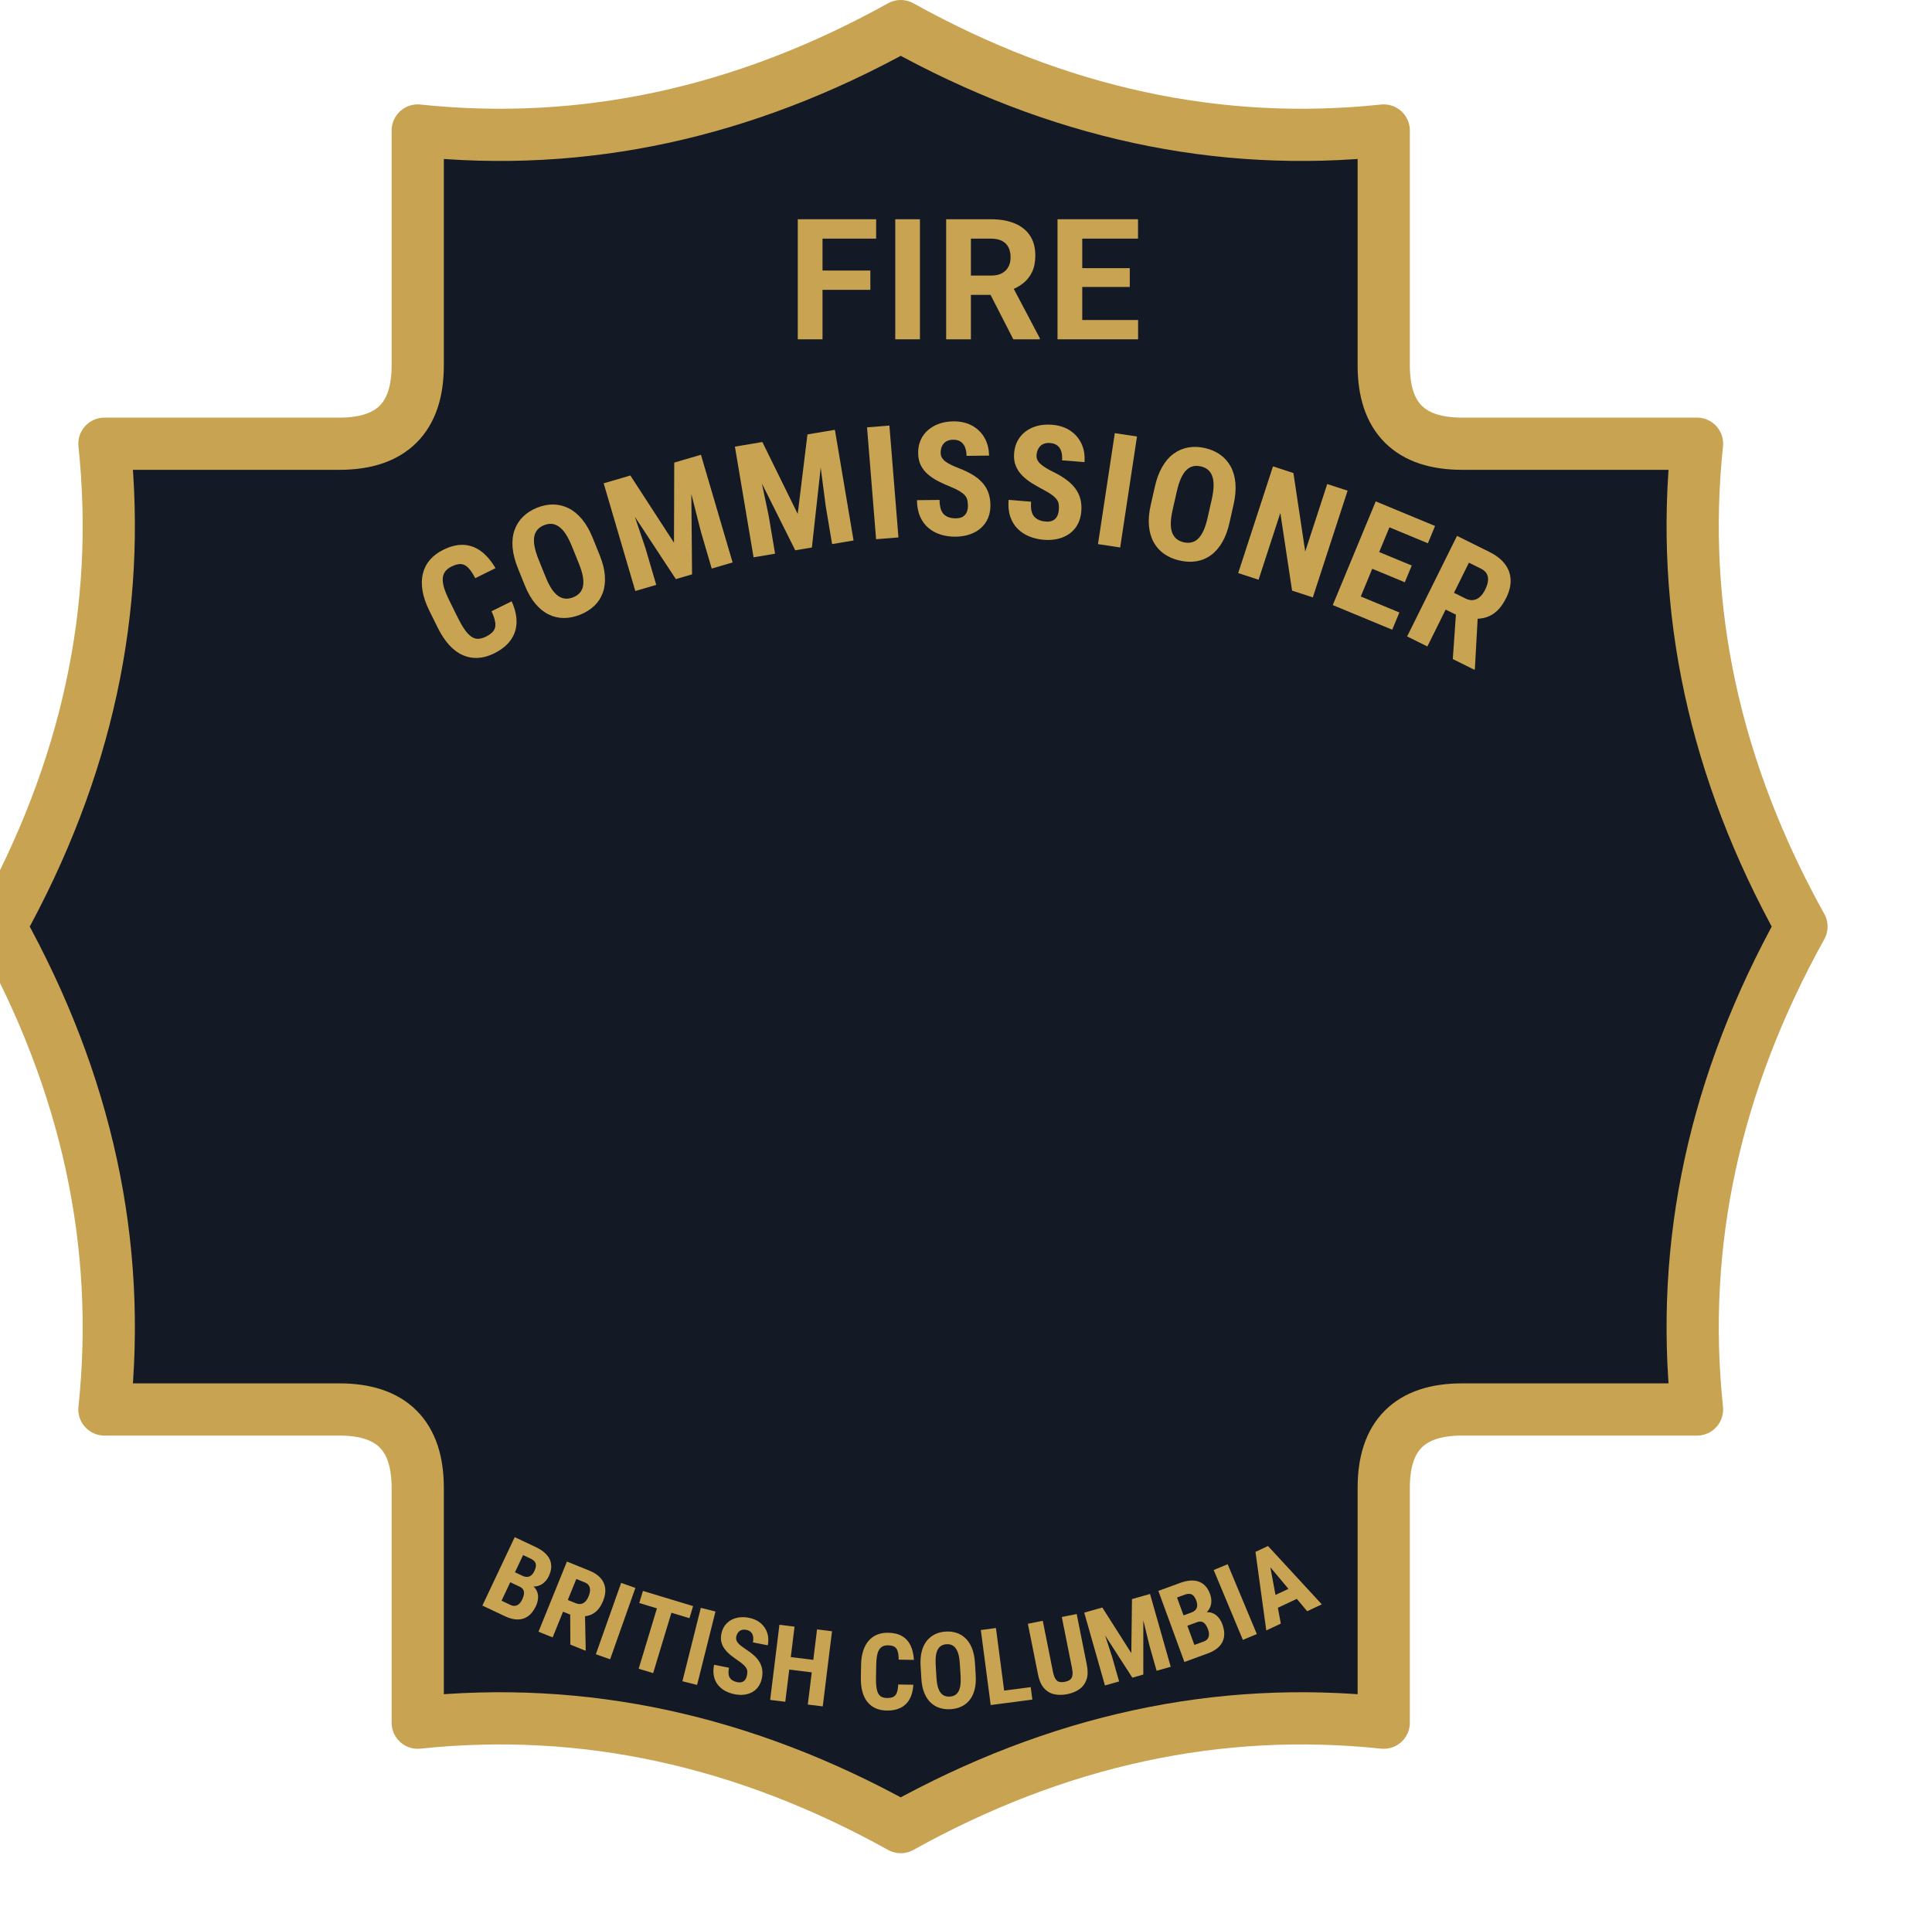
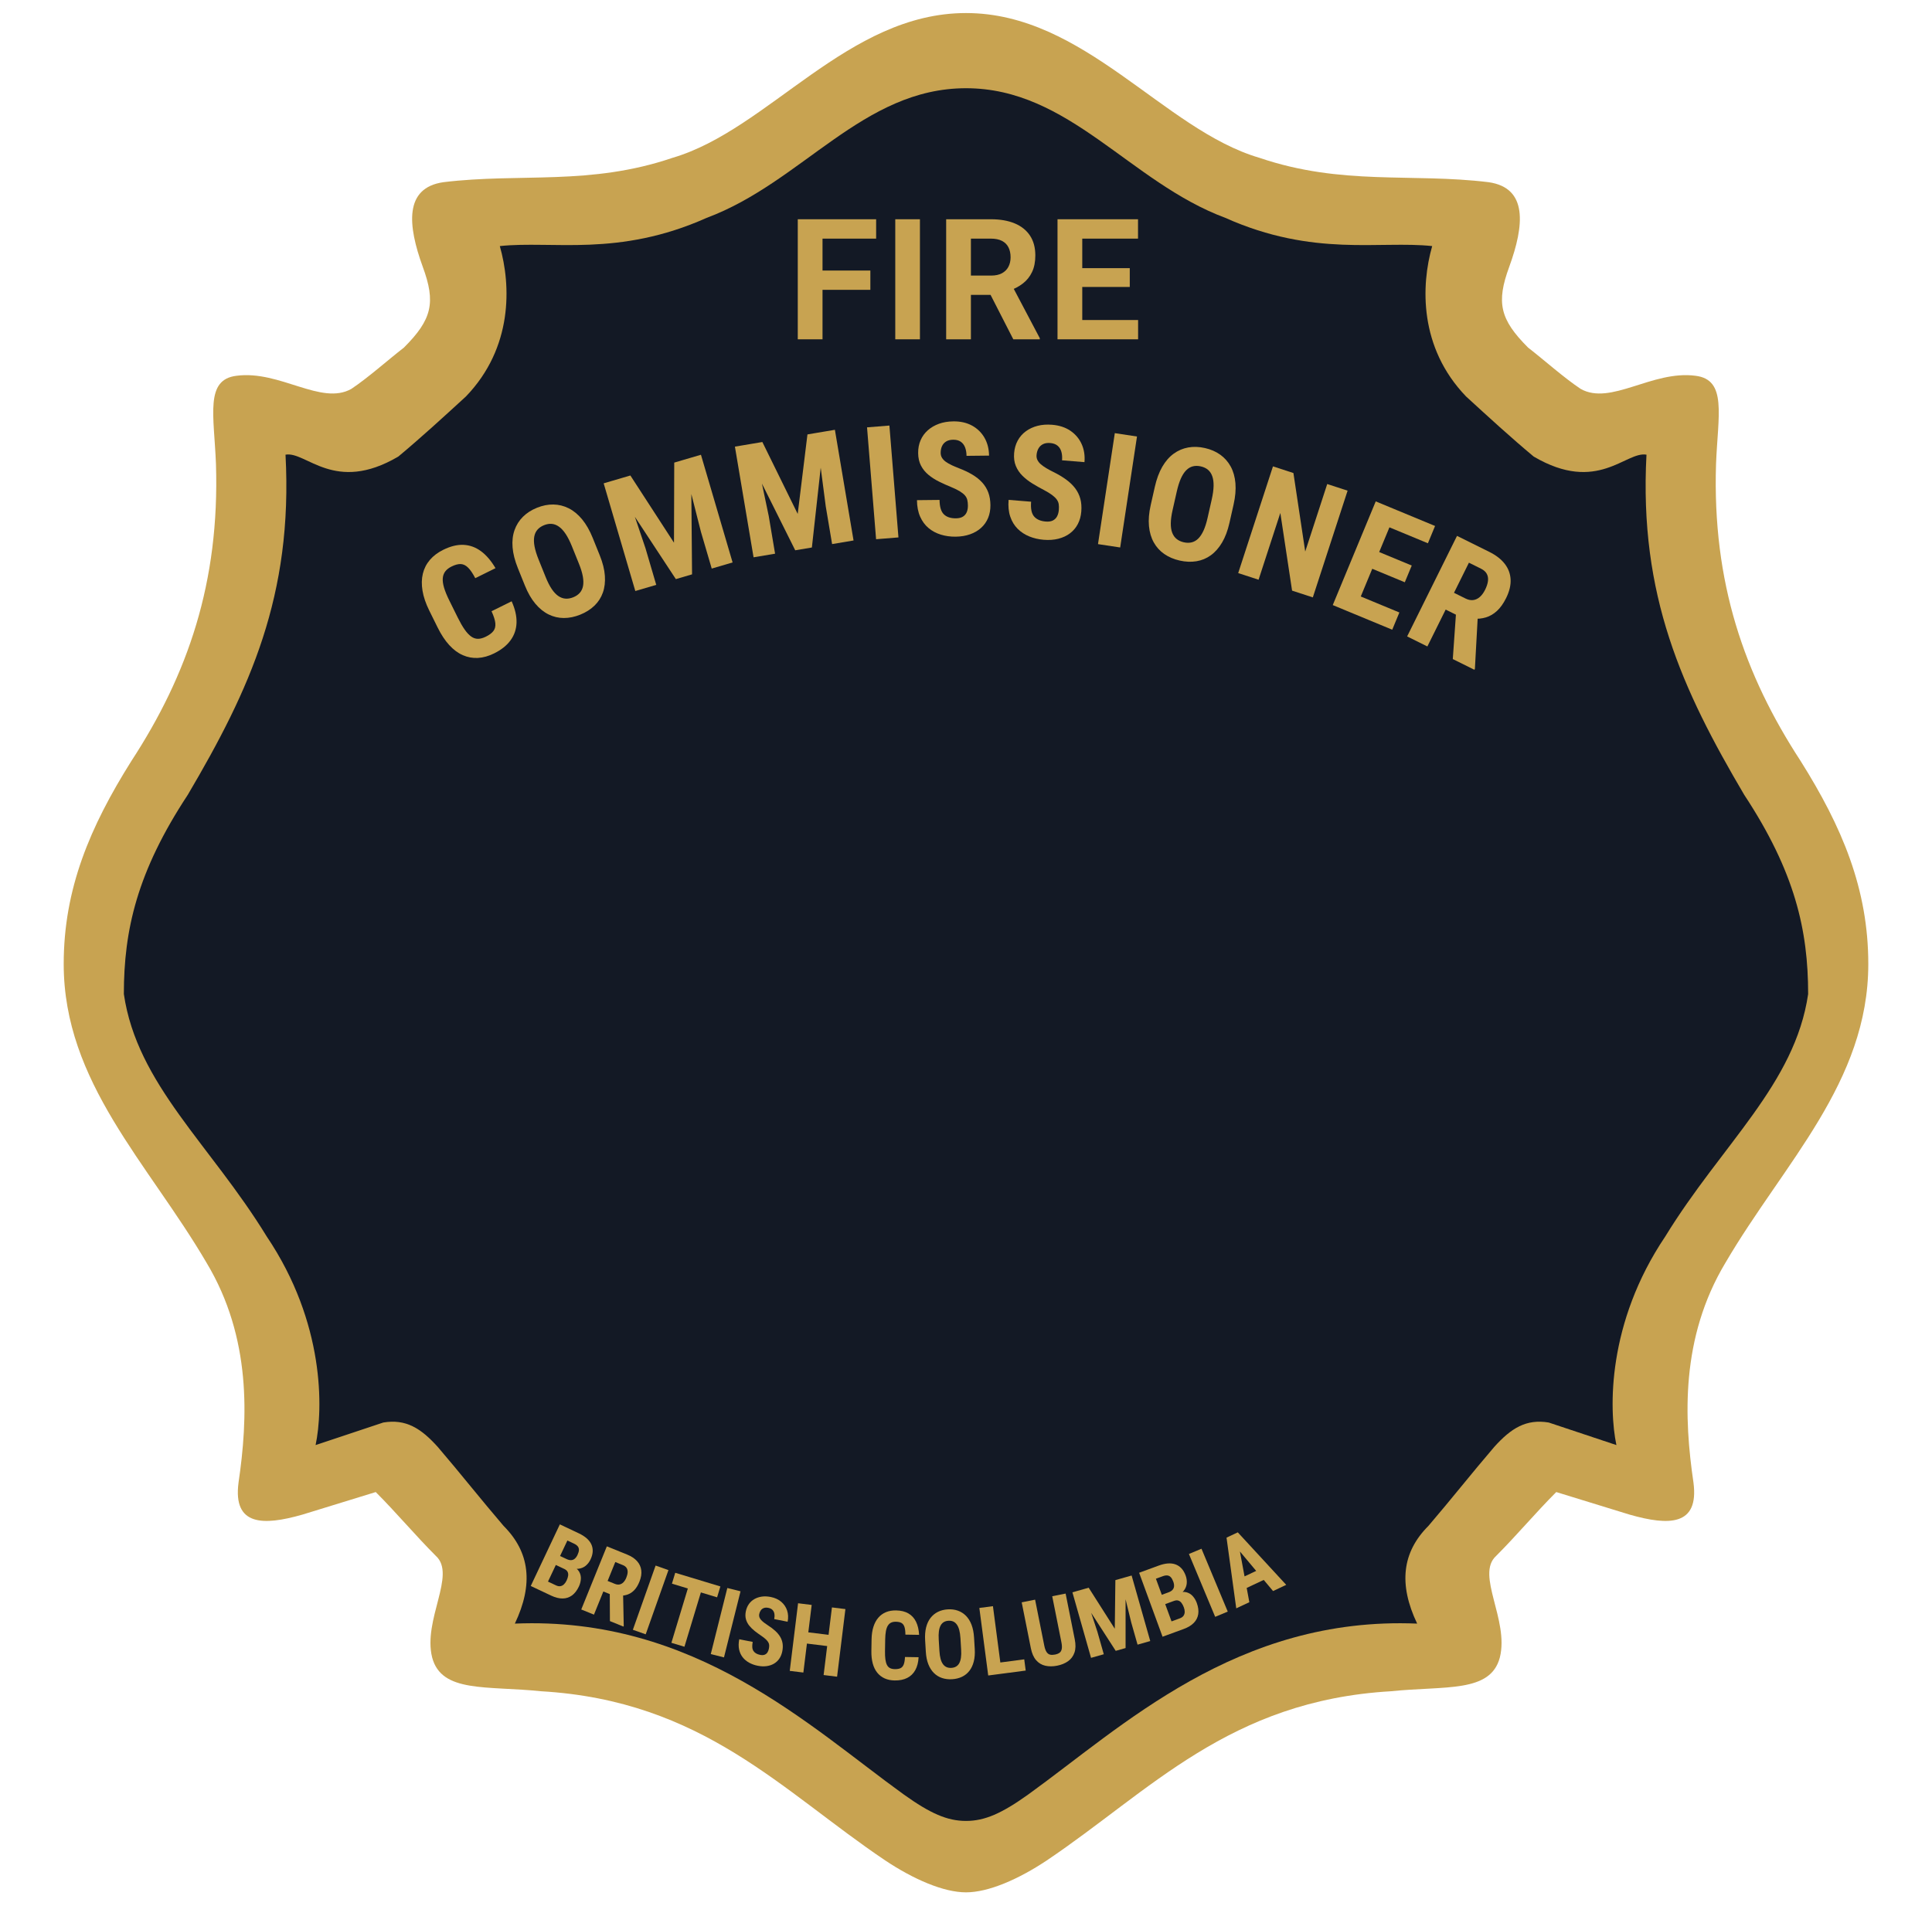
<svg xmlns="http://www.w3.org/2000/svg" viewBox="0 0 74 73">
-   <path data-role="border" fill="#131925" stroke="#c8a351" stroke-width="2.0" stroke-linejoin="round" d="M34.500 1.000 Q43.500 6.000 53.000 5.000 L53.000 14.000 Q53.000 17.000 56.000 17.000 L65.000 17.000 Q64.000 26.500 69.000 35.500 Q64.000 44.500 65.000 54.000 L56.000 54.000 Q53.000 54.000 53.000 57.000 L53.000 66.000 Q43.500 65.000 34.500 70.000 Q25.500 65.000 16.000 66.000 L16.000 57.000 Q16.000 54.000 13.000 54.000 L4.000 54.000 Q5.000 44.500 0.000 35.500 Q5.000 26.500 4.000 17.000 L13.000 17.000 Q16.000 17.000 16.000 14.000 L16.000 5.000 Q25.500 6.000 34.500 1.000 Z" />
+   <g data-role="border" data-source="supplied bc-fire-commissioner-shape.svg" transform="translate(37 0.5) scale(0.72)">
+     <path d="M 0 0 C 6.3 0 10.5 6.2 15.6 7.7 C 20 9.2 23.7 8.5 27.8 9 C 29.9 9.3 29.7 11.3 28.9 13.5 C 28.2 15.4 28.4 16.3 29.9 17.8 C 30.8 18.5 31.8 19.4 32.7 20 C 34.3 20.9 36.5 19 38.8 19.3 C 40.5 19.5 40 21.4 39.9 24 C 39.7 30.3 41.4 35.2 44.4 39.8 C 46.6 43.3 48 46.6 48 50.6 C 48 56.9 43.5 61.2 40.4 66.5 C 38 70.5 38.2 74.8 38.7 78.2 C 39 80.5 37.4 80.5 35.3 79.9 C 34 79.5 32.7 79.1 31.4 78.7 C 30.3 79.8 29.3 81 28.2 82.1 C 27.1 83.1 28.9 85.5 28.4 87.5 C 27.9 89.4 25.5 89 22.6 89.3 C 14 89.8 9.8 94.6 4.3 98.3 C 2.8 99.3 1.2 100 0 100 C -1.2 100 -2.8 99.3 -4.3 98.3 C -9.8 94.6 -14 89.8 -22.6 89.3 C -25.5 89 -27.9 89.4 -28.4 87.5 C -28.9 85.5 -27.1 83.1 -28.2 82.1 C -29.3 81 -30.3 79.8 -31.4 78.7 C -32.7 79.1 -34 79.5 -35.3 79.9 C -37.4 80.5 -39 80.5 -38.7 78.2 C -38.2 74.8 -38 70.5 -40.4 66.5 C -43.5 61.2 -48 56.9 -48 50.6 C -48 46.6 -46.6 43.3 -44.4 39.8 C -41.4 35.2 -39.7 30.3 -39.9 24 C -40 21.4 -40.5 19.5 -38.8 19.3 C -36.5 19 -34.3 20.9 -32.7 20 C -31.8 19.4 -30.8 18.5 -29.9 17.8 C -28.4 16.3 -28.2 15.4 -28.9 13.5 C -29.7 11.3 -29.9 9.3 -27.8 9 C -23.7 8.5 -20 9.2 -15.6 7.7 C -10.5 6.2 -6.3 0 0 0 Z" fill="#c8a351" />
+     <path d="M 0 4 C 5.5 4 8.7 9 13.8 10.9 C 18.5 13 22 12.1 24.8 12.4 C 24.2 14.5 24.1 17.8 26.6 20.4 C 27.8 21.5 29 22.6 30.2 23.6 C 33.6 25.6 35.1 23.3 36.2 23.5 C 35.8 31 38.1 36 41.4 41.6 C 44.1 45.7 44.8 48.8 44.8 52.2 C 44.1 57 40.2 60.2 37.2 65.1 C 34.1 69.7 34.2 74.3 34.6 76.2 C 33.4 75.8 32.2 75.4 31 75 C 29.8 74.8 29 75.3 28.1 76.3 C 26.9 77.7 25.8 79.1 24.6 80.5 C 23.2 81.9 23 83.6 24 85.7 C 14.4 85.3 8.3 91.2 3.3 94.8 C 1.9 95.8 1 96.2 0 96.2 C -1 96.2 -1.9 95.8 -3.3 94.8 C -8.3 91.2 -14.4 85.3 -24 85.7 C -23 83.6 -23.2 81.9 -24.6 80.5 C -25.8 79.1 -26.9 77.7 -28.1 76.3 C -29 75.3 -29.8 74.8 -31 75 C -32.2 75.4 -33.4 75.8 -34.6 76.2 C -34.2 74.3 -34.1 69.7 -37.2 65.1 C -40.2 60.2 -44.1 57 -44.8 52.2 C -44.8 48.8 -44.1 45.7 -41.4 41.6 C -38.1 36 -35.8 31 -36.2 23.5 C -35.1 23.3 -33.6 25.6 -30.2 23.6 C -29 22.6 -27.8 21.5 -26.6 20.4 C -24.1 17.8 -24.2 14.5 -24.8 12.4 C -22 12.1 -18.5 13 -13.8 10.9 C -8.7 9 -5.5 4 0 4 Z" fill="#131925" />
+   </g>
  <g data-role="crest">
    <g data-component="uploaded-bc-modern-arms" data-master-id="uploaded-bc-modern-arms" data-master-geometry-hash="e4978cfc1f888dcac86c0d5a7c14bbf2a9e620aab4b00babf488600e7ab882c2" data-paint-mode="colour" transform="translate(23.35937 25) scale(0.1550197) translate(-0.0 -0.0)" style="fill-rule:evenodd">
      <g data-shared="uploaded-bc-modern-arms-8491a6243c" />
    </g>
  </g>
  <g data-caption="FIRE">
    <path fill="#c8a351" transform="translate(30.1459 13) scale(0.0031593 -0.0031593)" d="M430 1456V0H130V1456ZM1010 834V600H348V834ZM1080 1456V1221H348V1456Z" />
    <path fill="#c8a351" transform="translate(33.817 13) scale(0.0031593 -0.0031593)" d="M449 1456V0H150V1456Z" />
    <path fill="#c8a351" transform="translate(35.8295 13) scale(0.0031593 -0.0031593)" d="M130 1456H673Q840 1456 960.5 1406.0Q1081 1356 1146.0 1258.0Q1211 1160 1211 1017Q1211 900 1171.5 816.5Q1132 733 1060.5 677.5Q989 622 893 589L798 539H326L324 773H675Q754 773 806.0 801.0Q858 829 884.5 879.0Q911 929 911 995Q911 1065 885.0 1116.0Q859 1167 806.0 1194.0Q753 1221 673 1221H430V0H130ZM944 0 612 649 929 651 1265 14V0Z" />
    <path fill="#c8a351" transform="translate(40.0945 13) scale(0.0031593 -0.0031593)" d="M1107 234V0H332V234ZM430 1456V0H130V1456ZM1006 863V635H332V863ZM1106 1456V1221H332V1456Z" />
  </g>
  <g data-caption="COMMISSIONER">
    <path fill="#c8a351" transform="translate(18.9108 24.9745) rotate(-26.3221) translate(-1.7832 0) scale(0.0029533 -0.0029533)" d="M812 485H1103Q1097 321 1037.0 208.5Q977 96 866.5 38.0Q756 -20 600 -20Q479 -20 385.0 20.5Q291 61 225.0 140.0Q159 219 125.5 335.5Q92 452 92 604V851Q92 1003 127.5 1120.0Q163 1237 229.5 1316.5Q296 1396 390.5 1436.5Q485 1477 604 1477Q763 1477 870.0 1417.0Q977 1357 1035.5 1242.5Q1094 1128 1106 963H813Q811 1067 790.5 1126.5Q770 1186 726.0 1210.5Q682 1235 604 1235Q546 1235 504.0 1214.5Q462 1194 435.0 1149.0Q408 1104 395.5 1031.0Q383 958 383 853V604Q383 501 394.0 428.5Q405 356 429.0 310.0Q453 264 494.5 243.0Q536 222 600 222Q674 222 719.5 244.0Q765 266 787.0 323.0Q809 380 812 485Z" />
    <path fill="#c8a351" transform="translate(22.2566 23.4723) rotate(-21.9598) translate(-1.8851 0) scale(0.0029533 -0.0029533)" d="M1141 841V598Q1141 444 1103.5 328.5Q1066 213 997.5 135.5Q929 58 832.5 19.0Q736 -20 619 -20Q502 -20 405.5 19.0Q309 58 239.5 135.5Q170 213 132.0 328.5Q94 444 94 598V841Q94 999 131.0 1117.5Q168 1236 238.0 1315.5Q308 1395 404.0 1435.5Q500 1476 617 1476Q734 1476 830.0 1435.5Q926 1395 996.0 1315.5Q1066 1236 1103.5 1117.5Q1141 999 1141 841ZM850 598V843Q850 947 835.0 1020.5Q820 1094 790.0 1141.0Q760 1188 717.0 1210.0Q674 1232 617 1232Q560 1232 516.5 1210.0Q473 1188 443.5 1141.0Q414 1094 399.5 1020.5Q385 947 385 843V598Q385 498 400.0 427.0Q415 356 445.0 311.0Q475 266 518.5 244.5Q562 223 619 223Q675 223 718.5 244.5Q762 266 791.0 311.0Q820 356 835.0 427.0Q850 498 850 598Z" />
    <path fill="#c8a351" transform="translate(26.2573 22.0781) rotate(-16.3726) translate(-2.3532 0) scale(0.0029533 -0.0029533)" d="M222 1456H479L776 460L1072 1456H1299L885 0H666ZM118 1456H363L401 496V0H118ZM1187 1456H1433V0H1151V496Z" />
    <path fill="#c8a351" transform="translate(30.8401 21.0189) rotate(-9.5624) translate(-2.3532 0) scale(0.0029533 -0.0029533)" d="M222 1456H479L776 460L1072 1456H1299L885 0H666ZM118 1456H363L401 496V0H118ZM1187 1456H1433V0H1151V496Z" />
    <path fill="#c8a351" transform="translate(34.0442 20.6195) rotate(-4.6216) translate(-0.8766 0) scale(0.0029533 -0.0029533)" d="M422 1456V0H131V1456Z" />
    <path fill="#c8a351" transform="translate(36.6092 20.5021) rotate(-0.6123) translate(-1.6917 0) scale(0.0029533 -0.0029533)" d="M734 383Q734 422 727.0 454.0Q720 486 697.5 513.0Q675 540 632.5 567.0Q590 594 522 623Q441 657 365.0 695.5Q289 734 228.0 785.0Q167 836 131.5 905.5Q96 975 96 1069Q96 1161 129.5 1236.0Q163 1311 225.0 1364.5Q287 1418 370.5 1447.0Q454 1476 557 1476Q697 1476 799.5 1418.0Q902 1360 958.5 1259.0Q1015 1158 1015 1027H723Q723 1089 705.5 1136.5Q688 1184 650.0 1211.0Q612 1238 552 1238Q496 1238 459.5 1215.5Q423 1193 405.5 1154.5Q388 1116 388 1068Q388 1032 405.5 1003.5Q423 975 454.0 952.5Q485 930 527.5 909.0Q570 888 621 868Q720 829 796.0 782.5Q872 736 923.0 678.5Q974 621 1000.0 549.0Q1026 477 1026 385Q1026 294 994.5 219.5Q963 145 903.0 91.5Q843 38 758.5 9.0Q674 -20 570 -20Q469 -20 379.0 8.5Q289 37 220.5 95.5Q152 154 113.0 244.5Q74 335 74 459H367Q367 393 380.0 346.5Q393 300 420.0 272.5Q447 245 486.5 231.5Q526 218 577 218Q635 218 669.5 240.0Q704 262 719.0 299.0Q734 336 734 383Z" />
    <path fill="#c8a351" transform="translate(39.9893 20.6222) rotate(4.6737) translate(-1.6917 0) scale(0.0029533 -0.0029533)" d="M734 383Q734 422 727.0 454.0Q720 486 697.5 513.0Q675 540 632.5 567.0Q590 594 522 623Q441 657 365.0 695.5Q289 734 228.0 785.0Q167 836 131.5 905.5Q96 975 96 1069Q96 1161 129.5 1236.0Q163 1311 225.0 1364.5Q287 1418 370.5 1447.0Q454 1476 557 1476Q697 1476 799.5 1418.0Q902 1360 958.5 1259.0Q1015 1158 1015 1027H723Q723 1089 705.5 1136.5Q688 1184 650.0 1211.0Q612 1238 552 1238Q496 1238 459.5 1215.5Q423 1193 405.5 1154.5Q388 1116 388 1068Q388 1032 405.5 1003.5Q423 975 454.0 952.5Q485 930 527.5 909.0Q570 888 621 868Q720 829 796.0 782.5Q872 736 923.0 678.5Q974 621 1000.0 549.0Q1026 477 1026 385Q1026 294 994.5 219.5Q963 145 903.0 91.5Q843 38 758.5 9.0Q674 -20 570 -20Q469 -20 379.0 8.5Q289 37 220.5 95.5Q152 154 113.0 244.5Q74 335 74 459H367Q367 393 380.0 346.5Q393 300 420.0 272.5Q447 245 486.5 231.5Q526 218 577 218Q635 218 669.5 240.0Q704 262 719.0 299.0Q734 336 734 383Z" />
    <path fill="#c8a351" transform="translate(42.5398 20.9197) rotate(8.615) translate(-0.8766 0) scale(0.0029533 -0.0029533)" d="M422 1456V0H131V1456Z" />
    <path fill="#c8a351" transform="translate(45.2531 21.4314) rotate(12.719) translate(-1.8851 0) scale(0.0029533 -0.0029533)" d="M1141 841V598Q1141 444 1103.5 328.5Q1066 213 997.5 135.5Q929 58 832.5 19.0Q736 -20 619 -20Q502 -20 405.5 19.0Q309 58 239.5 135.5Q170 213 132.0 328.5Q94 444 94 598V841Q94 999 131.0 1117.5Q168 1236 238.0 1315.5Q308 1395 404.0 1435.5Q500 1476 617 1476Q734 1476 830.0 1435.5Q926 1395 996.0 1315.5Q1066 1236 1103.5 1117.5Q1141 999 1141 841ZM850 598V843Q850 947 835.0 1020.5Q820 1094 790.0 1141.0Q760 1188 717.0 1210.0Q674 1232 617 1232Q560 1232 516.5 1210.0Q473 1188 443.5 1141.0Q414 1094 399.5 1020.5Q385 947 385 843V598Q385 498 400.0 427.0Q415 356 445.0 311.0Q475 266 518.5 244.5Q562 223 619 223Q675 223 718.5 244.5Q762 266 791.0 311.0Q820 356 835.0 427.0Q850 498 850 598Z" />
    <path fill="#c8a351" transform="translate(48.912 22.4403) rotate(18.0443) translate(-1.9117 0) scale(0.0029533 -0.0029533)" d="M1136 1456V0H853L396 911V0H118V1456H397L858 535V1456Z" />
    <path fill="#c8a351" transform="translate(52.1521 23.6394) rotate(22.5084) translate(-1.544 0) scale(0.0029533 -0.0029533)" d="M953 242V0H320V242ZM411 1456V0H118V1456ZM868 866V631H320V866ZM951 1456V1213H320V1456Z" />
    <path fill="#c8a351" transform="translate(55.1342 24.9967) rotate(26.3787) translate(-1.733 0) scale(0.0029533 -0.0029533)" d="M119 1456H586Q732 1456 835.0 1406.0Q938 1356 993.0 1258.0Q1048 1160 1048 1016Q1048 898 1016.0 814.5Q984 731 925.0 675.5Q866 620 784 587L695 534H316L315 777H578Q638 777 677.5 803.5Q717 830 736.5 878.5Q756 927 756 992Q756 1061 738.5 1110.5Q721 1160 683.5 1186.5Q646 1213 586 1213H412V0H119ZM780 0 513 649 820 650 1093 14V0Z" />
  </g>
-   <g data-caption="BRITISH COLUMBIA">
+   <g data-caption="BRITISH COLUMBIA" transform="translate(37 63) scale(0.9) translate(-37 -64)">
    <path fill="#c8a351" transform="translate(19.3349 61.919) rotate(25.2799) translate(-1.1843 0) scale(0.0019918 -0.0019918)" d="M610 635H311L310 847H564Q624 847 662.5 867.5Q701 888 719.5 928.5Q738 969 738 1027Q738 1094 720.5 1134.5Q703 1175 665.5 1194.0Q628 1213 567 1213H411V0H118V1456H567Q675 1456 761.0 1432.0Q847 1408 907.0 1358.5Q967 1309 999.0 1234.5Q1031 1160 1031 1058Q1031 968 995.0 892.0Q959 816 882.0 767.5Q805 719 683 714ZM599 0H228L345 242H599Q658 242 693.0 267.0Q728 292 744.5 334.5Q761 377 761 432Q761 494 746.5 540.0Q732 586 699.0 610.5Q666 635 610 635H358L360 847H666L735 763Q852 767 922.0 718.5Q992 670 1022.5 592.5Q1053 515 1053 428Q1053 288 1000.5 192.5Q948 97 847.0 48.5Q746 0 599 0Z" />
    <path fill="#c8a351" transform="translate(21.489 62.8641) rotate(22.0571) translate(-1.1683 0) scale(0.0019918 -0.0019918)" d="M119 1456H586Q732 1456 835.0 1406.0Q938 1356 993.0 1258.0Q1048 1160 1048 1016Q1048 898 1016.0 814.5Q984 731 925.0 675.5Q866 620 784 587L695 534H316L315 777H578Q638 777 677.5 803.5Q717 830 736.5 878.5Q756 927 756 992Q756 1061 738.5 1110.5Q721 1160 683.5 1186.5Q646 1213 586 1213H412V0H119ZM780 0 513 649 820 650 1093 14V0Z" />
    <path fill="#c8a351" transform="translate(23.1334 63.4883) rotate(19.4927) translate(-0.5907 0) scale(0.0019918 -0.0019918)" d="M422 1456V0H131V1456Z" />
    <path fill="#c8a351" transform="translate(24.7838 64.03) rotate(16.8348) translate(-1.1464 0) scale(0.0019918 -0.0019918)" d="M698 1456V0H407V1456ZM1060 1456V1213H52V1456Z" />
    <path fill="#c8a351" transform="translate(26.4579 64.493) rotate(14.0602) translate(-0.5907 0) scale(0.0019918 -0.0019918)" d="M422 1456V0H131V1456Z" />
    <path fill="#c8a351" transform="translate(28.147 64.8715) rotate(11.1911) translate(-1.1404 0) scale(0.0019918 -0.0019918)" d="M734 383Q734 422 727.0 454.0Q720 486 697.5 513.0Q675 540 632.5 567.0Q590 594 522 623Q441 657 365.0 695.5Q289 734 228.0 785.0Q167 836 131.5 905.5Q96 975 96 1069Q96 1161 129.5 1236.0Q163 1311 225.0 1364.5Q287 1418 370.5 1447.0Q454 1476 557 1476Q697 1476 799.5 1418.0Q902 1360 958.5 1259.0Q1015 1158 1015 1027H723Q723 1089 705.5 1136.5Q688 1184 650.0 1211.0Q612 1238 552 1238Q496 1238 459.5 1215.5Q423 1193 405.5 1154.5Q388 1116 388 1068Q388 1032 405.5 1003.5Q423 975 454.0 952.5Q485 930 527.5 909.0Q570 888 621 868Q720 829 796.0 782.5Q872 736 923.0 678.5Q974 621 1000.0 549.0Q1026 477 1026 385Q1026 294 994.5 219.5Q963 145 903.0 91.5Q843 38 758.5 9.0Q674 -20 570 -20Q469 -20 379.0 8.5Q289 37 220.5 95.5Q152 154 113.0 244.5Q74 335 74 459H367Q367 393 380.0 346.5Q393 300 420.0 272.5Q447 245 486.5 231.5Q526 218 577 218Q635 218 669.5 240.0Q704 262 719.0 299.0Q734 336 734 383Z" />
    <path fill="#c8a351" transform="translate(30.548 65.2568) rotate(7.0162) translate(-1.2918 0) scale(0.0019918 -0.0019918)" d="M925 866V624H328V866ZM411 1456V0H118V1456ZM1137 1456V0H847V1456Z" />
    <path fill="#c8a351" transform="translate(33.9722 65.4957) rotate(0.9417) translate(-1.2022 0) scale(0.0019918 -0.0019918)" d="M812 485H1103Q1097 321 1037.0 208.5Q977 96 866.5 38.0Q756 -20 600 -20Q479 -20 385.0 20.5Q291 61 225.0 140.0Q159 219 125.5 335.5Q92 452 92 604V851Q92 1003 127.5 1120.0Q163 1237 229.5 1316.5Q296 1396 390.5 1436.5Q485 1477 604 1477Q763 1477 870.0 1417.0Q977 1357 1035.5 1242.5Q1094 1128 1106 963H813Q811 1067 790.5 1126.5Q770 1186 726.0 1210.5Q682 1235 604 1235Q546 1235 504.0 1214.5Q462 1194 435.0 1149.0Q408 1104 395.5 1031.0Q383 958 383 853V604Q383 501 394.0 428.5Q405 356 429.0 310.0Q453 264 494.5 243.0Q536 222 600 222Q674 222 719.5 244.0Q765 266 787.0 323.0Q809 380 812 485Z" />
    <path fill="#c8a351" transform="translate(36.4441 65.4411) rotate(-3.4646) translate(-1.2709 0) scale(0.0019918 -0.0019918)" d="M1141 841V598Q1141 444 1103.5 328.5Q1066 213 997.5 135.5Q929 58 832.5 19.0Q736 -20 619 -20Q502 -20 405.5 19.0Q309 58 239.5 135.5Q170 213 132.0 328.5Q94 444 94 598V841Q94 999 131.0 1117.5Q168 1236 238.0 1315.5Q308 1395 404.0 1435.5Q500 1476 617 1476Q734 1476 830.0 1435.5Q926 1395 996.0 1315.5Q1066 1236 1103.5 1117.5Q1141 999 1141 841ZM850 598V843Q850 947 835.0 1020.5Q820 1094 790.0 1141.0Q760 1188 717.0 1210.0Q674 1232 617 1232Q560 1232 516.5 1210.0Q473 1188 443.5 1141.0Q414 1094 399.5 1020.5Q385 947 385 843V598Q385 498 400.0 427.0Q415 356 445.0 311.0Q475 266 518.5 244.5Q562 223 619 223Q675 223 718.5 244.5Q762 266 791.0 311.0Q820 356 835.0 427.0Q850 498 850 598Z" />
    <path fill="#c8a351" transform="translate(38.72 65.2227) rotate(-7.4869) translate(-1.016 0) scale(0.0019918 -0.0019918)" d="M926 242V0H321V242ZM411 1456V0H118V1456Z" />
    <path fill="#c8a351" transform="translate(40.91 64.8602) rotate(-11.2889) translate(-1.2042 0) scale(0.0019918 -0.0019918)" d="M772 1456H1064V456Q1064 288 1002.5 182.5Q941 77 833.0 28.5Q725 -20 586 -20Q446 -20 337.0 28.5Q228 77 167.5 182.5Q107 288 107 456V1456H399V456Q399 361 420.5 310.0Q442 259 483.5 240.5Q525 222 586 222Q648 222 688.5 240.5Q729 259 750.5 310.0Q772 361 772 456Z" />
    <path fill="#c8a351" transform="translate(43.6218 64.2044) rotate(-15.8583) translate(-1.5866 0) scale(0.0019918 -0.0019918)" d="M222 1456H479L776 460L1072 1456H1299L885 0H666ZM118 1456H363L401 496V0H118ZM1187 1456H1433V0H1151V496Z" />
    <path fill="#c8a351" transform="translate(46.2563 63.3479) rotate(-20.1084) translate(-1.1843 0) scale(0.0019918 -0.0019918)" d="M610 635H311L310 847H564Q624 847 662.5 867.5Q701 888 719.5 928.5Q738 969 738 1027Q738 1094 720.5 1134.5Q703 1175 665.5 1194.0Q628 1213 567 1213H411V0H118V1456H567Q675 1456 761.0 1432.0Q847 1408 907.0 1358.5Q967 1309 999.0 1234.5Q1031 1160 1031 1058Q1031 968 995.0 892.0Q959 816 882.0 767.5Q805 719 683 714ZM599 0H228L345 242H599Q658 242 693.0 267.0Q728 292 744.5 334.5Q761 377 761 432Q761 494 746.5 540.0Q732 586 699.0 610.5Q666 635 610 635H358L360 847H666L735 763Q852 767 922.0 718.5Q992 670 1022.5 592.5Q1053 515 1053 428Q1053 288 1000.5 192.5Q948 97 847.0 48.5Q746 0 599 0Z" />
    <path fill="#c8a351" transform="translate(47.9089 62.7004) rotate(-22.6643) translate(-0.5907 0) scale(0.0019918 -0.0019918)" d="M422 1456V0H131V1456Z" />
    <path fill="#c8a351" transform="translate(49.5984 61.9504) rotate(-25.1826) translate(-1.258 0) scale(0.0019918 -0.0019918)" d="M645 1196 332 0H23L478 1456H671ZM892 0 577 1196 548 1456H744L1203 0ZM903 543V300H246V543Z" />
  </g>
</svg>
